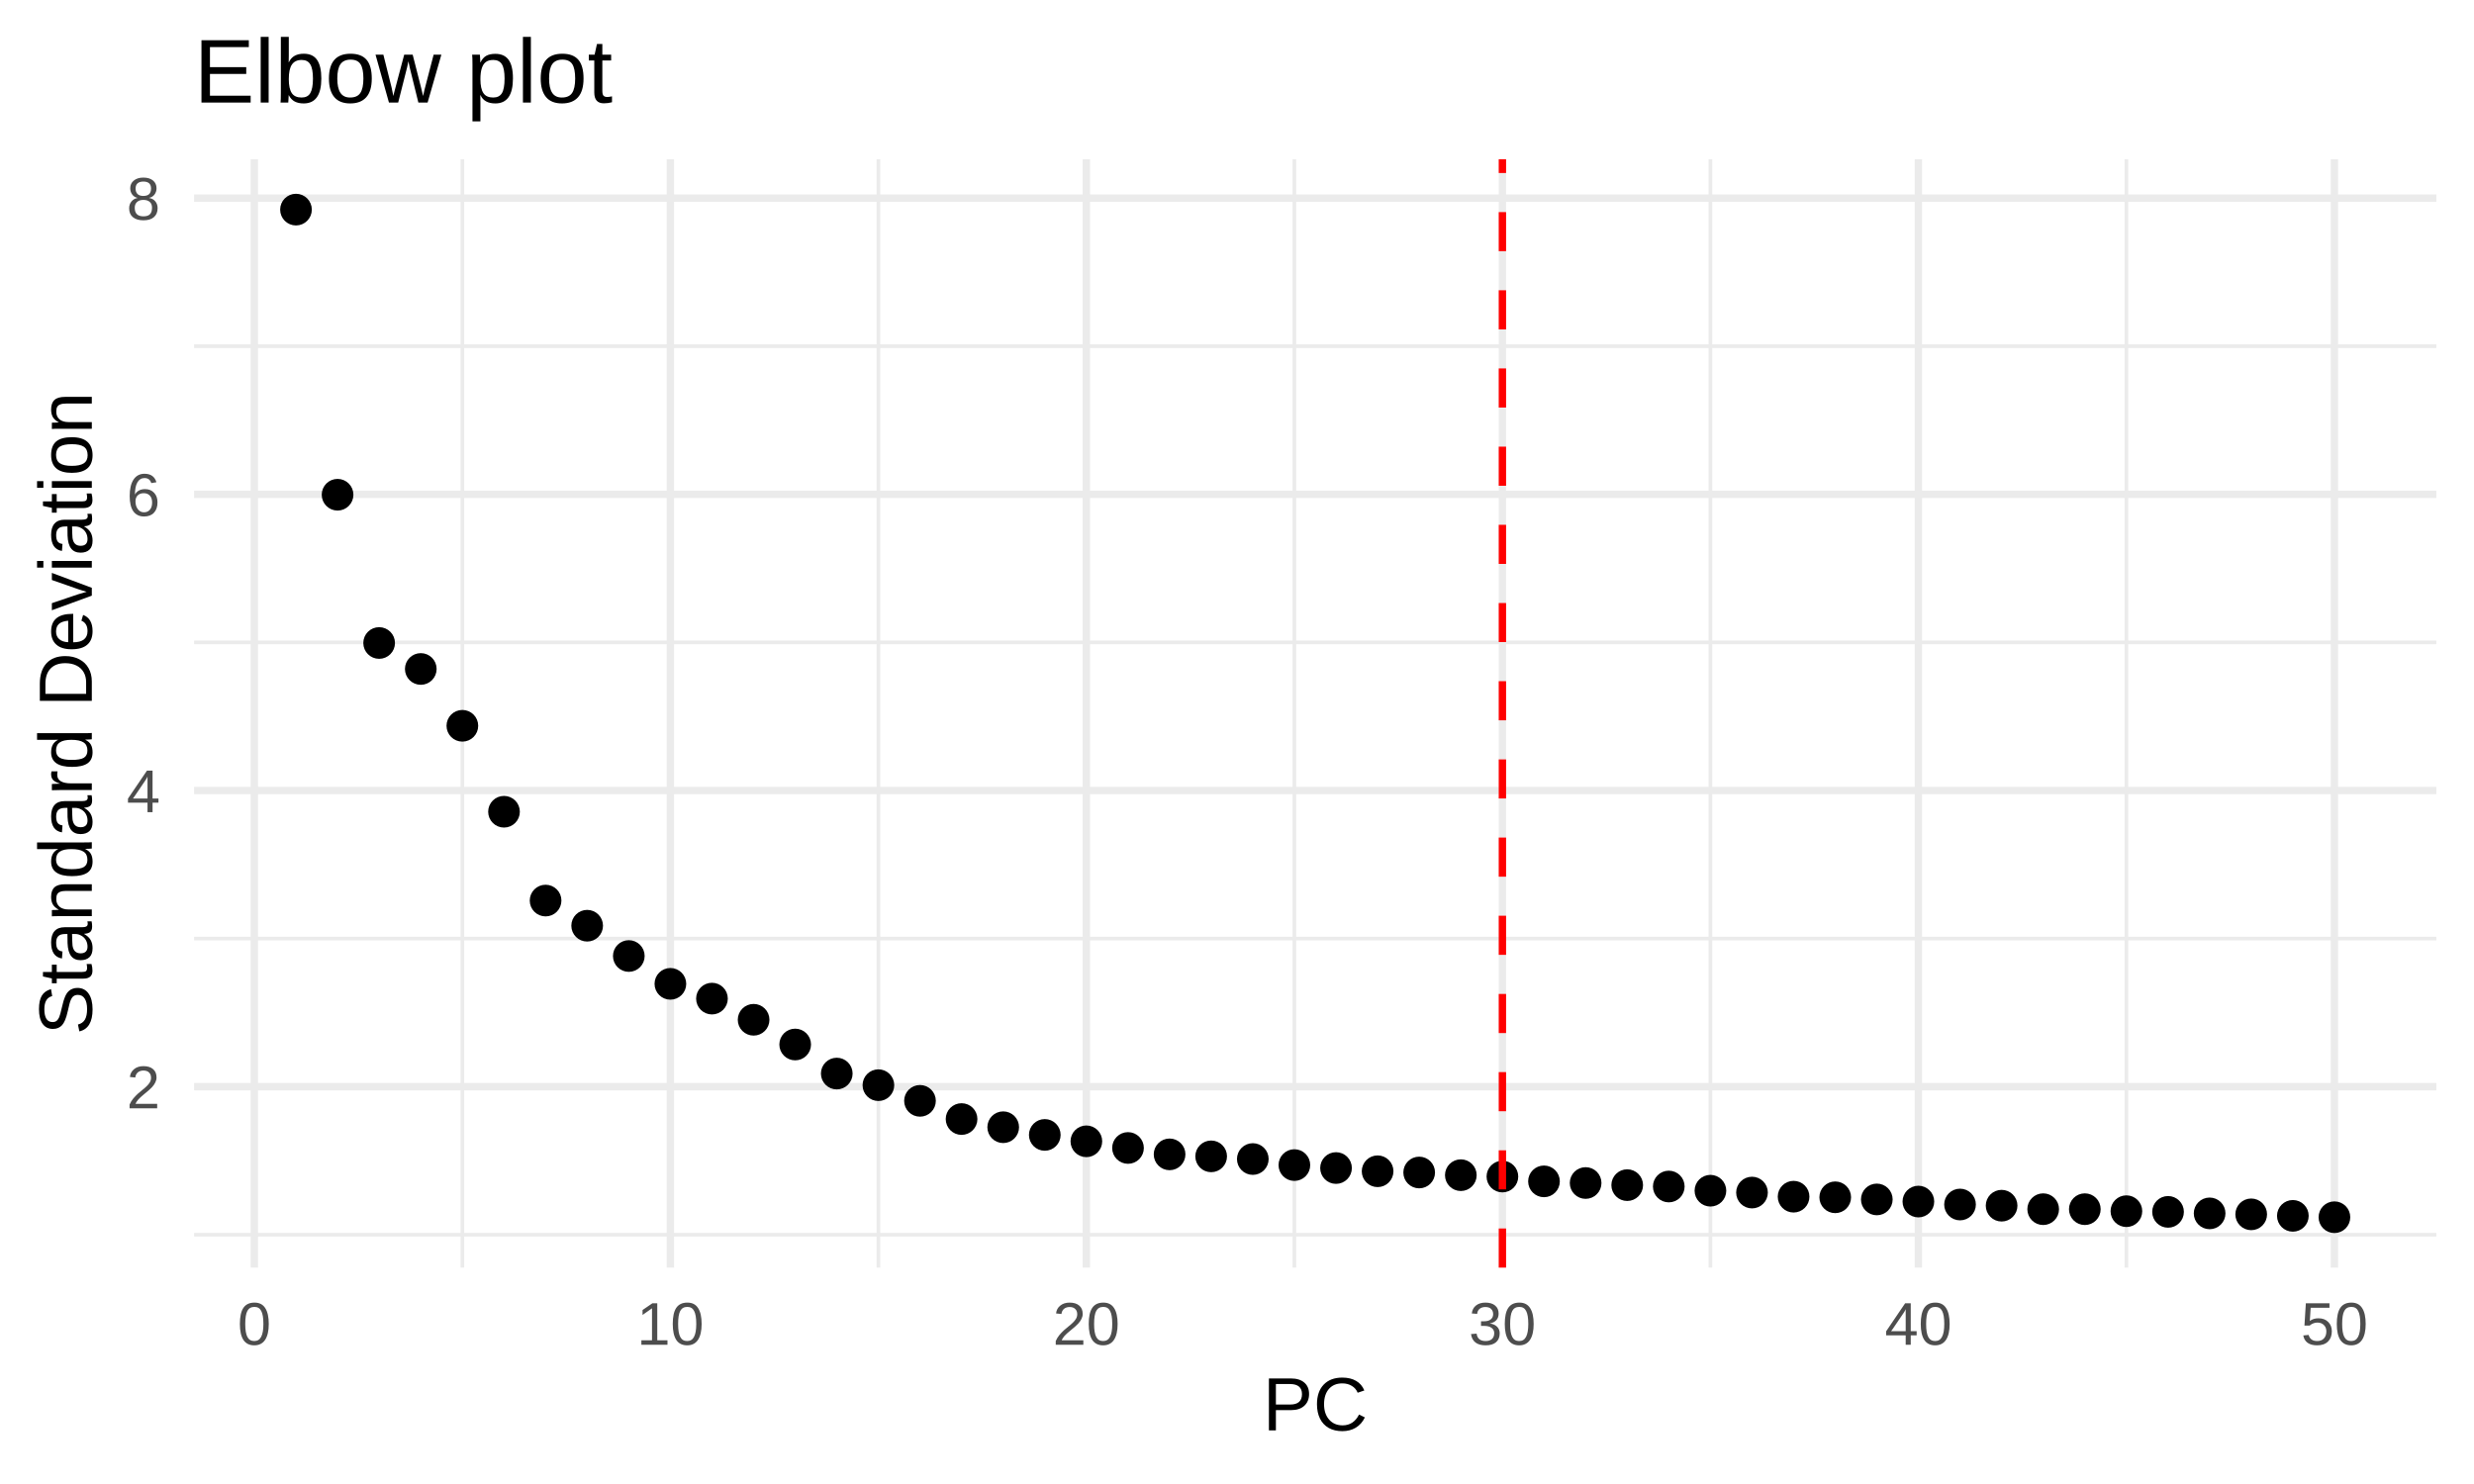
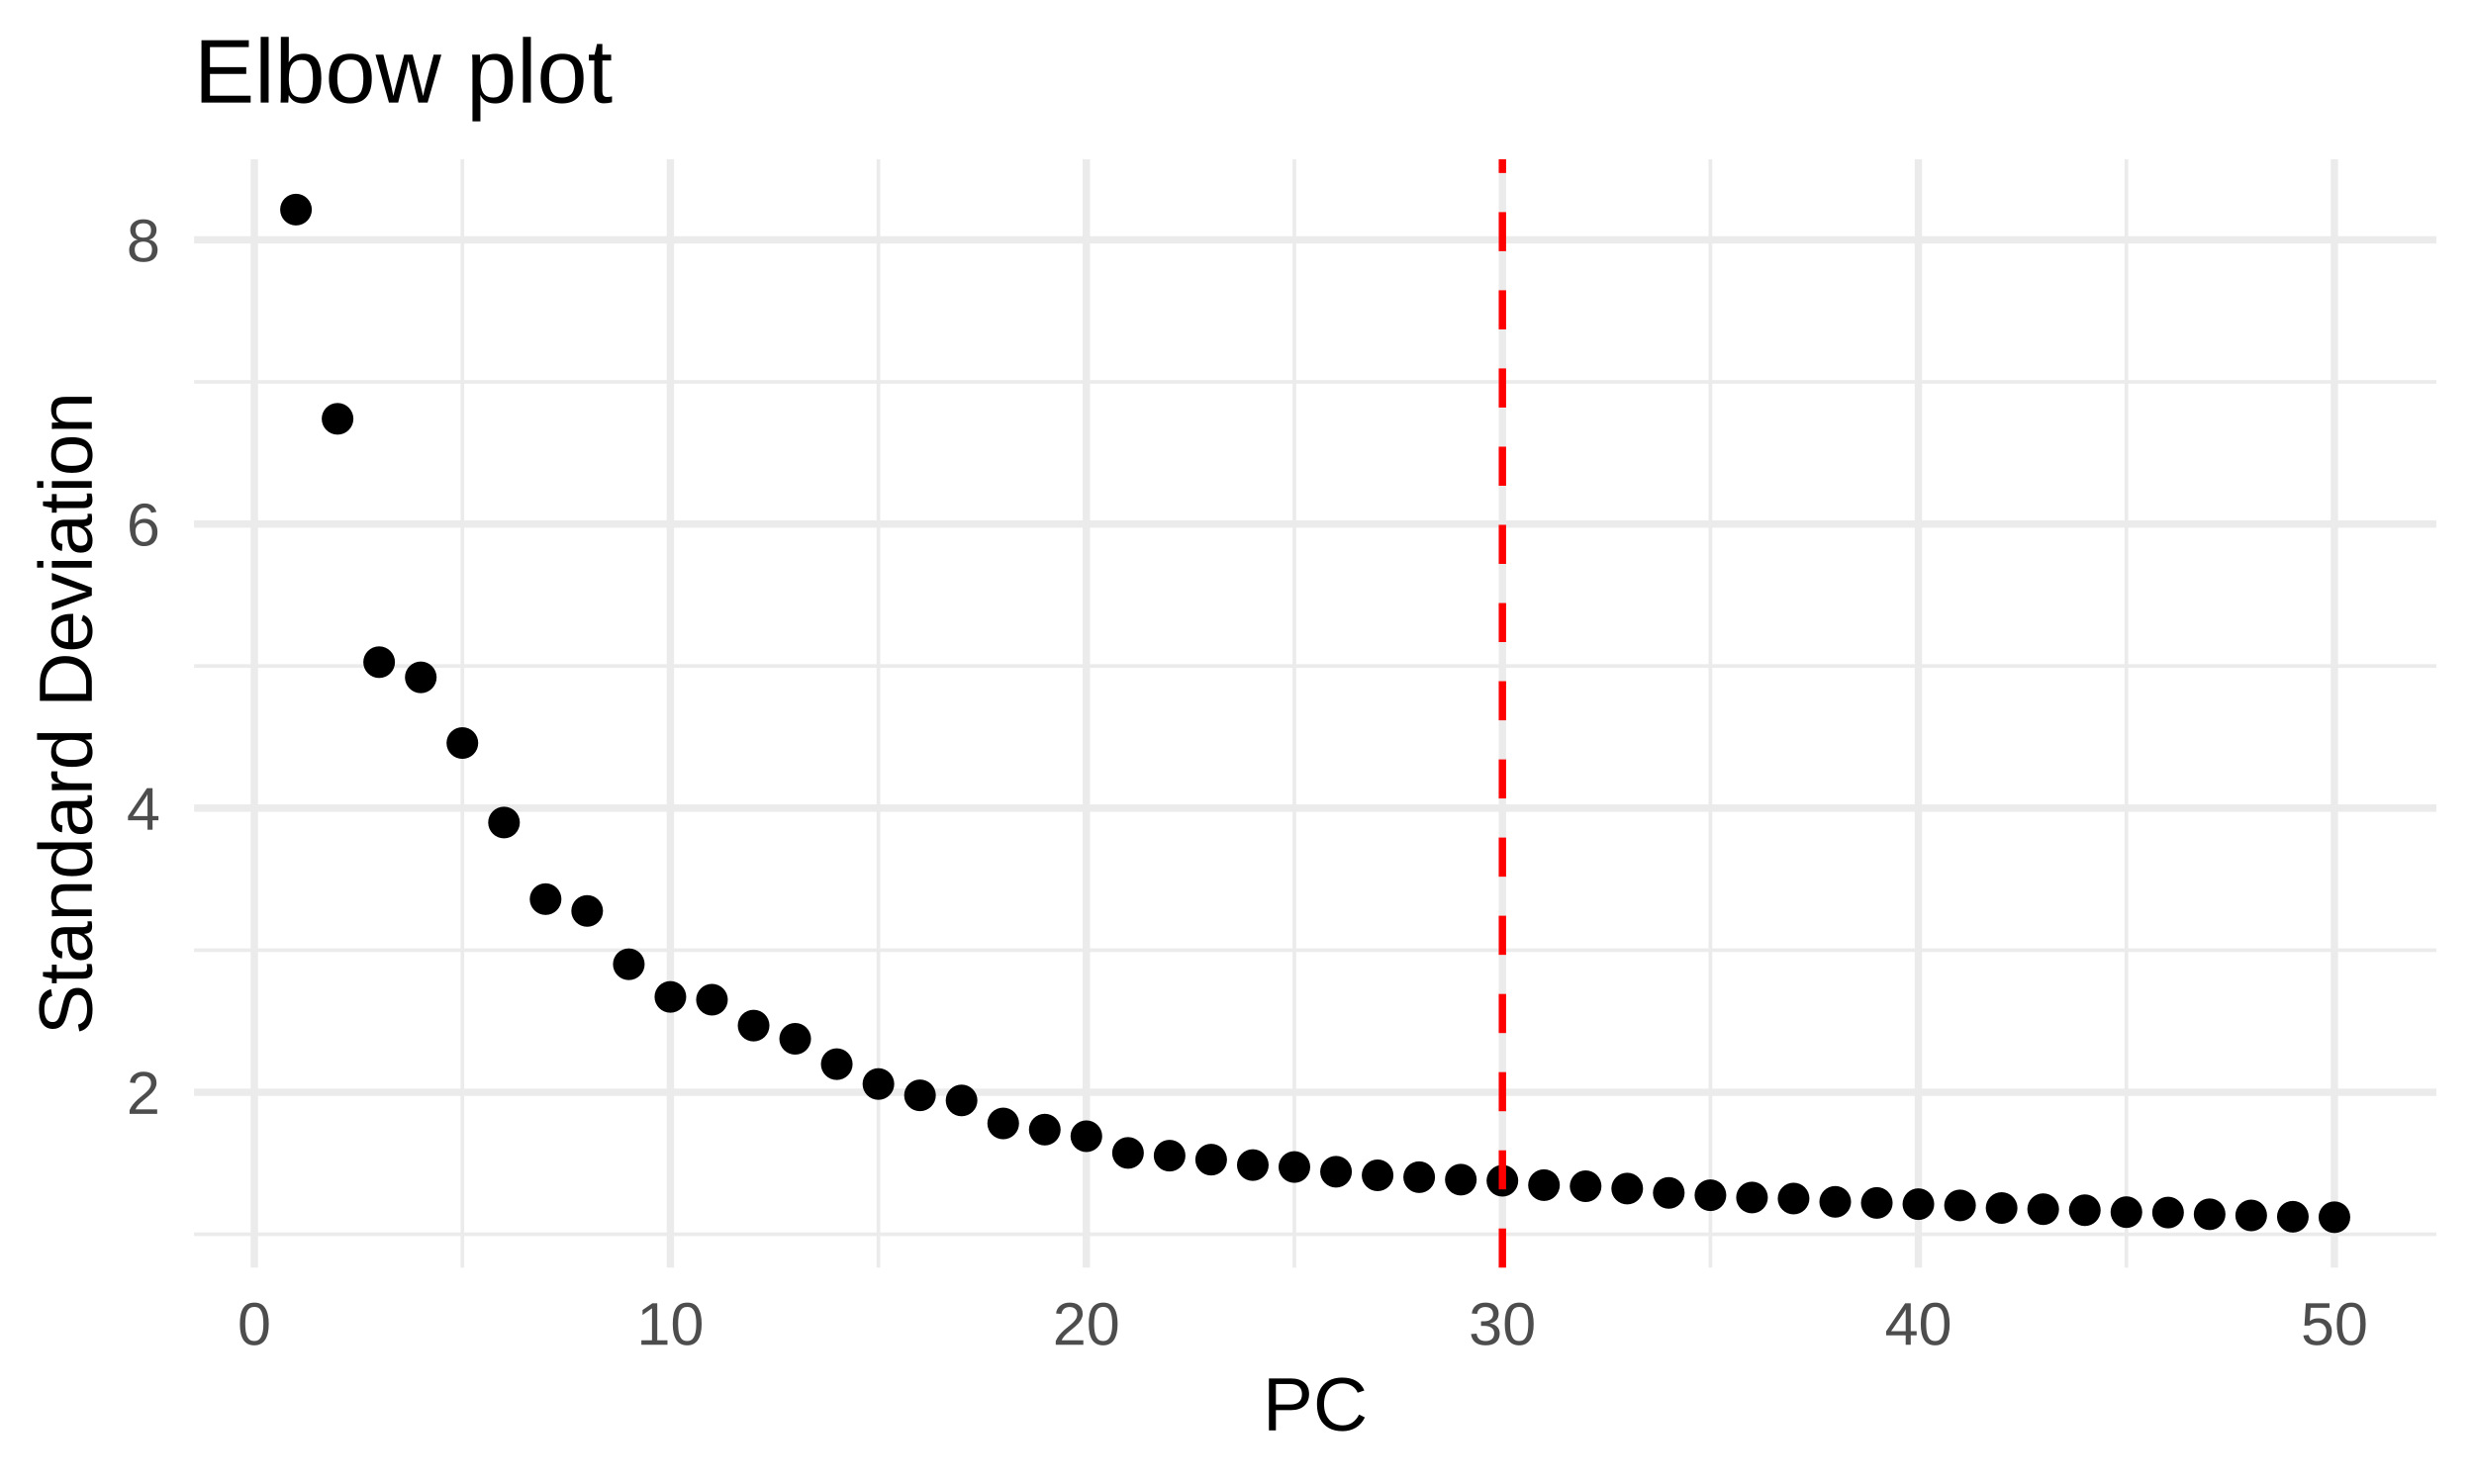
<svg xmlns="http://www.w3.org/2000/svg" width="360.00pt" height="216.00pt" viewBox="0 0 360.00 216.00">
  <g class="svglite">
    <defs>
      <style type="text/css">
    .svglite line, .svglite polyline, .svglite polygon, .svglite path, .svglite rect, .svglite circle {
      fill: none;
      stroke: #000000;
      stroke-linecap: round;
      stroke-linejoin: round;
      stroke-miterlimit: 10.00;
    }
    .svglite text {
      white-space: pre;
    }
    .svglite g.glyphgroup path {
      fill: inherit;
      stroke: none;
    }
  </style>
    </defs>
    <rect width="100%" height="100%" style="stroke: none; fill: #FFFFFF;" />
    <defs>
      <clipPath id="cpMC4wMHwzNjAuMDB8MC4wMHwyMTYuMDA=">
        <rect x="0.00" y="0.00" width="360.00" height="216.00" />
      </clipPath>
    </defs>
    <g clip-path="url(#cpMC4wMHwzNjAuMDB8MC4wMHwyMTYuMDA=)">
      <rect x="0.00" y="-0" width="360.00" height="216.00" style="stroke-width: 1.07; stroke: none; fill: #FFFFFF;" />
    </g>
    <defs>
      <clipPath id="cpMjguMjR8MzU0LjUyfDIzLjE4fDE4NC41MA==">
        <rect x="28.24" y="23.18" width="326.28" height="161.33" />
      </clipPath>
    </defs>
    <g clip-path="url(#cpMjguMjR8MzU0LjUyfDIzLjE4fDE4NC41MA==)">
-       <polyline points="28.24,179.72 354.52,179.72 " style="stroke-width: 0.53; stroke: #EBEBEB; stroke-linecap: butt;" />
-       <polyline points="28.24,136.61 354.52,136.61 " style="stroke-width: 0.53; stroke: #EBEBEB; stroke-linecap: butt;" />
-       <polyline points="28.24,93.50 354.52,93.50 " style="stroke-width: 0.53; stroke: #EBEBEB; stroke-linecap: butt;" />
-       <polyline points="28.24,50.39 354.52,50.39 " style="stroke-width: 0.53; stroke: #EBEBEB; stroke-linecap: butt;" />
+       <polyline points="28.24,179.65 354.52,179.65 " style="stroke-width: 0.53; stroke: #EBEBEB; stroke-linecap: butt;" />
+       <polyline points="28.24,138.30 354.52,138.30 " style="stroke-width: 0.53; stroke: #EBEBEB; stroke-linecap: butt;" />
+       <polyline points="28.24,96.94 354.52,96.94 " style="stroke-width: 0.53; stroke: #EBEBEB; stroke-linecap: butt;" />
+       <polyline points="28.24,55.59 354.52,55.59 " style="stroke-width: 0.53; stroke: #EBEBEB; stroke-linecap: butt;" />
      <polyline points="67.28,184.50 67.28,23.18 " style="stroke-width: 0.53; stroke: #EBEBEB; stroke-linecap: butt;" />
      <polyline points="127.82,184.50 127.82,23.18 " style="stroke-width: 0.53; stroke: #EBEBEB; stroke-linecap: butt;" />
      <polyline points="188.35,184.50 188.35,23.18 " style="stroke-width: 0.53; stroke: #EBEBEB; stroke-linecap: butt;" />
      <polyline points="248.89,184.50 248.89,23.18 " style="stroke-width: 0.53; stroke: #EBEBEB; stroke-linecap: butt;" />
      <polyline points="309.42,184.50 309.42,23.18 " style="stroke-width: 0.53; stroke: #EBEBEB; stroke-linecap: butt;" />
-       <polyline points="28.24,158.17 354.52,158.17 " style="stroke-width: 1.07; stroke: #EBEBEB; stroke-linecap: butt;" />
-       <polyline points="28.24,115.06 354.52,115.06 " style="stroke-width: 1.07; stroke: #EBEBEB; stroke-linecap: butt;" />
-       <polyline points="28.24,71.95 354.52,71.95 " style="stroke-width: 1.07; stroke: #EBEBEB; stroke-linecap: butt;" />
-       <polyline points="28.24,28.84 354.52,28.84 " style="stroke-width: 1.07; stroke: #EBEBEB; stroke-linecap: butt;" />
+       <polyline points="28.24,158.98 354.52,158.98 " style="stroke-width: 1.07; stroke: #EBEBEB; stroke-linecap: butt;" />
+       <polyline points="28.24,117.62 354.52,117.62 " style="stroke-width: 1.07; stroke: #EBEBEB; stroke-linecap: butt;" />
+       <polyline points="28.24,76.27 354.52,76.27 " style="stroke-width: 1.07; stroke: #EBEBEB; stroke-linecap: butt;" />
+       <polyline points="28.24,34.91 354.52,34.91 " style="stroke-width: 1.07; stroke: #EBEBEB; stroke-linecap: butt;" />
      <polyline points="37.01,184.50 37.01,23.18 " style="stroke-width: 1.07; stroke: #EBEBEB; stroke-linecap: butt;" />
      <polyline points="97.55,184.50 97.55,23.18 " style="stroke-width: 1.07; stroke: #EBEBEB; stroke-linecap: butt;" />
      <polyline points="158.08,184.50 158.08,23.18 " style="stroke-width: 1.07; stroke: #EBEBEB; stroke-linecap: butt;" />
      <polyline points="218.62,184.50 218.62,23.18 " style="stroke-width: 1.07; stroke: #EBEBEB; stroke-linecap: butt;" />
      <polyline points="279.15,184.50 279.15,23.18 " style="stroke-width: 1.07; stroke: #EBEBEB; stroke-linecap: butt;" />
      <polyline points="339.69,184.50 339.69,23.18 " style="stroke-width: 1.07; stroke: #EBEBEB; stroke-linecap: butt;" />
      <circle cx="43.07" cy="30.51" r="1.95" style="stroke-width: 0.71; fill: #000000;" />
-       <circle cx="49.12" cy="72.01" r="1.95" style="stroke-width: 0.71; fill: #000000;" />
-       <circle cx="55.17" cy="93.59" r="1.95" style="stroke-width: 0.71; fill: #000000;" />
-       <circle cx="61.23" cy="97.37" r="1.95" style="stroke-width: 0.71; fill: #000000;" />
-       <circle cx="67.28" cy="105.64" r="1.95" style="stroke-width: 0.71; fill: #000000;" />
-       <circle cx="73.34" cy="118.15" r="1.95" style="stroke-width: 0.71; fill: #000000;" />
-       <circle cx="79.39" cy="131.08" r="1.95" style="stroke-width: 0.71; fill: #000000;" />
-       <circle cx="85.44" cy="134.74" r="1.95" style="stroke-width: 0.71; fill: #000000;" />
-       <circle cx="91.50" cy="139.15" r="1.95" style="stroke-width: 0.71; fill: #000000;" />
-       <circle cx="97.55" cy="143.20" r="1.95" style="stroke-width: 0.71; fill: #000000;" />
-       <circle cx="103.60" cy="145.35" r="1.95" style="stroke-width: 0.71; fill: #000000;" />
-       <circle cx="109.66" cy="148.43" r="1.95" style="stroke-width: 0.71; fill: #000000;" />
-       <circle cx="115.71" cy="152.03" r="1.95" style="stroke-width: 0.71; fill: #000000;" />
-       <circle cx="121.76" cy="156.26" r="1.95" style="stroke-width: 0.71; fill: #000000;" />
-       <circle cx="127.82" cy="157.95" r="1.95" style="stroke-width: 0.71; fill: #000000;" />
-       <circle cx="133.87" cy="160.23" r="1.95" style="stroke-width: 0.71; fill: #000000;" />
-       <circle cx="139.92" cy="162.88" r="1.95" style="stroke-width: 0.71; fill: #000000;" />
-       <circle cx="145.98" cy="164.07" r="1.95" style="stroke-width: 0.71; fill: #000000;" />
-       <circle cx="152.03" cy="165.19" r="1.95" style="stroke-width: 0.71; fill: #000000;" />
-       <circle cx="158.08" cy="166.12" r="1.95" style="stroke-width: 0.71; fill: #000000;" />
-       <circle cx="164.14" cy="167.09" r="1.95" style="stroke-width: 0.71; fill: #000000;" />
-       <circle cx="170.19" cy="168.02" r="1.95" style="stroke-width: 0.71; fill: #000000;" />
-       <circle cx="176.24" cy="168.31" r="1.95" style="stroke-width: 0.71; fill: #000000;" />
-       <circle cx="182.30" cy="168.70" r="1.95" style="stroke-width: 0.71; fill: #000000;" />
-       <circle cx="188.35" cy="169.58" r="1.95" style="stroke-width: 0.71; fill: #000000;" />
-       <circle cx="194.41" cy="170.01" r="1.95" style="stroke-width: 0.71; fill: #000000;" />
-       <circle cx="200.46" cy="170.48" r="1.95" style="stroke-width: 0.71; fill: #000000;" />
-       <circle cx="206.51" cy="170.66" r="1.95" style="stroke-width: 0.71; fill: #000000;" />
-       <circle cx="212.57" cy="171.05" r="1.95" style="stroke-width: 0.71; fill: #000000;" />
-       <circle cx="218.62" cy="171.25" r="1.95" style="stroke-width: 0.71; fill: #000000;" />
-       <circle cx="224.67" cy="171.95" r="1.95" style="stroke-width: 0.71; fill: #000000;" />
-       <circle cx="230.73" cy="172.19" r="1.95" style="stroke-width: 0.71; fill: #000000;" />
-       <circle cx="236.78" cy="172.50" r="1.95" style="stroke-width: 0.71; fill: #000000;" />
-       <circle cx="242.83" cy="172.70" r="1.95" style="stroke-width: 0.71; fill: #000000;" />
-       <circle cx="248.89" cy="173.31" r="1.95" style="stroke-width: 0.71; fill: #000000;" />
-       <circle cx="254.94" cy="173.58" r="1.95" style="stroke-width: 0.71; fill: #000000;" />
-       <circle cx="260.99" cy="174.18" r="1.95" style="stroke-width: 0.71; fill: #000000;" />
-       <circle cx="267.05" cy="174.27" r="1.95" style="stroke-width: 0.71; fill: #000000;" />
-       <circle cx="273.10" cy="174.58" r="1.95" style="stroke-width: 0.71; fill: #000000;" />
-       <circle cx="279.15" cy="174.89" r="1.95" style="stroke-width: 0.71; fill: #000000;" />
-       <circle cx="285.21" cy="175.32" r="1.95" style="stroke-width: 0.71; fill: #000000;" />
-       <circle cx="291.26" cy="175.49" r="1.95" style="stroke-width: 0.71; fill: #000000;" />
+       <circle cx="49.12" cy="60.96" r="1.95" style="stroke-width: 0.71; fill: #000000;" />
+       <circle cx="55.17" cy="96.38" r="1.95" style="stroke-width: 0.71; fill: #000000;" />
+       <circle cx="61.23" cy="98.59" r="1.95" style="stroke-width: 0.71; fill: #000000;" />
+       <circle cx="67.28" cy="108.15" r="1.95" style="stroke-width: 0.71; fill: #000000;" />
+       <circle cx="73.34" cy="119.72" r="1.95" style="stroke-width: 0.71; fill: #000000;" />
+       <circle cx="79.39" cy="130.87" r="1.95" style="stroke-width: 0.71; fill: #000000;" />
+       <circle cx="85.44" cy="132.59" r="1.95" style="stroke-width: 0.71; fill: #000000;" />
+       <circle cx="91.50" cy="140.35" r="1.95" style="stroke-width: 0.71; fill: #000000;" />
+       <circle cx="97.55" cy="145.10" r="1.95" style="stroke-width: 0.71; fill: #000000;" />
+       <circle cx="103.60" cy="145.51" r="1.95" style="stroke-width: 0.71; fill: #000000;" />
+       <circle cx="109.66" cy="149.28" r="1.95" style="stroke-width: 0.71; fill: #000000;" />
+       <circle cx="115.71" cy="151.20" r="1.95" style="stroke-width: 0.71; fill: #000000;" />
+       <circle cx="121.76" cy="154.89" r="1.95" style="stroke-width: 0.71; fill: #000000;" />
+       <circle cx="127.82" cy="157.78" r="1.95" style="stroke-width: 0.71; fill: #000000;" />
+       <circle cx="133.87" cy="159.43" r="1.95" style="stroke-width: 0.71; fill: #000000;" />
+       <circle cx="139.92" cy="160.17" r="1.95" style="stroke-width: 0.71; fill: #000000;" />
+       <circle cx="145.98" cy="163.52" r="1.95" style="stroke-width: 0.71; fill: #000000;" />
+       <circle cx="152.03" cy="164.42" r="1.95" style="stroke-width: 0.71; fill: #000000;" />
+       <circle cx="158.08" cy="165.38" r="1.95" style="stroke-width: 0.71; fill: #000000;" />
+       <circle cx="164.14" cy="167.81" r="1.95" style="stroke-width: 0.71; fill: #000000;" />
+       <circle cx="170.19" cy="168.21" r="1.95" style="stroke-width: 0.71; fill: #000000;" />
+       <circle cx="176.24" cy="168.79" r="1.95" style="stroke-width: 0.71; fill: #000000;" />
+       <circle cx="182.30" cy="169.58" r="1.95" style="stroke-width: 0.71; fill: #000000;" />
+       <circle cx="188.35" cy="169.86" r="1.95" style="stroke-width: 0.71; fill: #000000;" />
+       <circle cx="194.41" cy="170.55" r="1.95" style="stroke-width: 0.71; fill: #000000;" />
+       <circle cx="200.46" cy="171.07" r="1.95" style="stroke-width: 0.71; fill: #000000;" />
+       <circle cx="206.51" cy="171.34" r="1.95" style="stroke-width: 0.71; fill: #000000;" />
+       <circle cx="212.57" cy="171.70" r="1.95" style="stroke-width: 0.71; fill: #000000;" />
+       <circle cx="218.62" cy="171.86" r="1.95" style="stroke-width: 0.71; fill: #000000;" />
+       <circle cx="224.67" cy="172.50" r="1.95" style="stroke-width: 0.71; fill: #000000;" />
+       <circle cx="230.73" cy="172.66" r="1.95" style="stroke-width: 0.71; fill: #000000;" />
+       <circle cx="236.78" cy="173.00" r="1.95" style="stroke-width: 0.71; fill: #000000;" />
+       <circle cx="242.83" cy="173.63" r="1.95" style="stroke-width: 0.71; fill: #000000;" />
+       <circle cx="248.89" cy="173.97" r="1.95" style="stroke-width: 0.71; fill: #000000;" />
+       <circle cx="254.94" cy="174.30" r="1.95" style="stroke-width: 0.71; fill: #000000;" />
+       <circle cx="260.99" cy="174.45" r="1.95" style="stroke-width: 0.71; fill: #000000;" />
+       <circle cx="267.05" cy="174.93" r="1.95" style="stroke-width: 0.71; fill: #000000;" />
+       <circle cx="273.10" cy="175.09" r="1.95" style="stroke-width: 0.71; fill: #000000;" />
+       <circle cx="279.15" cy="175.27" r="1.95" style="stroke-width: 0.71; fill: #000000;" />
+       <circle cx="285.21" cy="175.45" r="1.95" style="stroke-width: 0.71; fill: #000000;" />
+       <circle cx="291.26" cy="175.83" r="1.95" style="stroke-width: 0.71; fill: #000000;" />
      <circle cx="297.31" cy="176.00" r="1.95" style="stroke-width: 0.71; fill: #000000;" />
-       <circle cx="303.37" cy="176.00" r="1.95" style="stroke-width: 0.71; fill: #000000;" />
-       <circle cx="309.42" cy="176.29" r="1.95" style="stroke-width: 0.71; fill: #000000;" />
-       <circle cx="315.48" cy="176.39" r="1.95" style="stroke-width: 0.71; fill: #000000;" />
-       <circle cx="321.53" cy="176.61" r="1.95" style="stroke-width: 0.71; fill: #000000;" />
-       <circle cx="327.58" cy="176.75" r="1.95" style="stroke-width: 0.71; fill: #000000;" />
-       <circle cx="333.64" cy="176.97" r="1.95" style="stroke-width: 0.71; fill: #000000;" />
+       <circle cx="303.37" cy="176.15" r="1.95" style="stroke-width: 0.71; fill: #000000;" />
+       <circle cx="309.42" cy="176.43" r="1.95" style="stroke-width: 0.71; fill: #000000;" />
+       <circle cx="315.48" cy="176.49" r="1.95" style="stroke-width: 0.71; fill: #000000;" />
+       <circle cx="321.53" cy="176.74" r="1.95" style="stroke-width: 0.71; fill: #000000;" />
+       <circle cx="327.58" cy="176.91" r="1.95" style="stroke-width: 0.71; fill: #000000;" />
+       <circle cx="333.64" cy="177.10" r="1.95" style="stroke-width: 0.71; fill: #000000;" />
      <circle cx="339.69" cy="177.17" r="1.95" style="stroke-width: 0.71; fill: #000000;" />
      <line x1="218.62" y1="184.50" x2="218.62" y2="23.18" style="stroke-width: 1.07; stroke: #FF0000; stroke-dasharray: 5.69,5.69; stroke-linecap: butt;" />
    </g>
    <g clip-path="url(#cpMC4wMHwzNjAuMDB8MC4wMHwyMTYuMDA=)">
-       <text x="23.31" y="161.32" text-anchor="end" style="font-size: 8.80px;fill: #4D4D4D; font-family: &quot;Arial&quot;;" textLength="4.89px" lengthAdjust="spacingAndGlyphs">2</text>
-       <text x="23.31" y="118.21" text-anchor="end" style="font-size: 8.80px;fill: #4D4D4D; font-family: &quot;Arial&quot;;" textLength="4.89px" lengthAdjust="spacingAndGlyphs">4</text>
-       <text x="23.31" y="75.10" text-anchor="end" style="font-size: 8.80px;fill: #4D4D4D; font-family: &quot;Arial&quot;;" textLength="4.89px" lengthAdjust="spacingAndGlyphs">6</text>
-       <text x="23.31" y="31.99" text-anchor="end" style="font-size: 8.80px;fill: #4D4D4D; font-family: &quot;Arial&quot;;" textLength="4.89px" lengthAdjust="spacingAndGlyphs">8</text>
+       <text x="23.31" y="162.13" text-anchor="end" style="font-size: 8.80px;fill: #4D4D4D; font-family: &quot;Arial&quot;;" textLength="4.89px" lengthAdjust="spacingAndGlyphs">2</text>
+       <text x="23.31" y="120.77" text-anchor="end" style="font-size: 8.80px;fill: #4D4D4D; font-family: &quot;Arial&quot;;" textLength="4.89px" lengthAdjust="spacingAndGlyphs">4</text>
+       <text x="23.31" y="79.42" text-anchor="end" style="font-size: 8.80px;fill: #4D4D4D; font-family: &quot;Arial&quot;;" textLength="4.89px" lengthAdjust="spacingAndGlyphs">6</text>
+       <text x="23.31" y="38.06" text-anchor="end" style="font-size: 8.80px;fill: #4D4D4D; font-family: &quot;Arial&quot;;" textLength="4.89px" lengthAdjust="spacingAndGlyphs">8</text>
      <text x="37.01" y="195.74" text-anchor="middle" style="font-size: 8.80px;fill: #4D4D4D; font-family: &quot;Arial&quot;;" textLength="4.89px" lengthAdjust="spacingAndGlyphs">0</text>
      <text x="97.55" y="195.74" text-anchor="middle" style="font-size: 8.80px;fill: #4D4D4D; font-family: &quot;Arial&quot;;" textLength="9.78px" lengthAdjust="spacingAndGlyphs">10</text>
      <text x="158.08" y="195.74" text-anchor="middle" style="font-size: 8.80px;fill: #4D4D4D; font-family: &quot;Arial&quot;;" textLength="9.78px" lengthAdjust="spacingAndGlyphs">20</text>
      <text x="218.62" y="195.74" text-anchor="middle" style="font-size: 8.80px;fill: #4D4D4D; font-family: &quot;Arial&quot;;" textLength="9.78px" lengthAdjust="spacingAndGlyphs">30</text>
      <text x="279.15" y="195.74" text-anchor="middle" style="font-size: 8.80px;fill: #4D4D4D; font-family: &quot;Arial&quot;;" textLength="9.78px" lengthAdjust="spacingAndGlyphs">40</text>
      <text x="339.69" y="195.74" text-anchor="middle" style="font-size: 8.80px;fill: #4D4D4D; font-family: &quot;Arial&quot;;" textLength="9.78px" lengthAdjust="spacingAndGlyphs">50</text>
      <text x="191.38" y="208.20" text-anchor="middle" style="font-size: 11.00px; font-family: &quot;Arial&quot;;" textLength="15.28px" lengthAdjust="spacingAndGlyphs">PC</text>
      <text transform="translate(13.36,103.84) rotate(-90)" text-anchor="middle" style="font-size: 11.00px; font-family: &quot;Arial&quot;;" textLength="93.62px" lengthAdjust="spacingAndGlyphs">Standard Deviation</text>
      <text x="28.24" y="14.93" style="font-size: 13.20px; font-family: &quot;Arial&quot;;" textLength="60.83px" lengthAdjust="spacingAndGlyphs">Elbow plot</text>
    </g>
  </g>
</svg>
